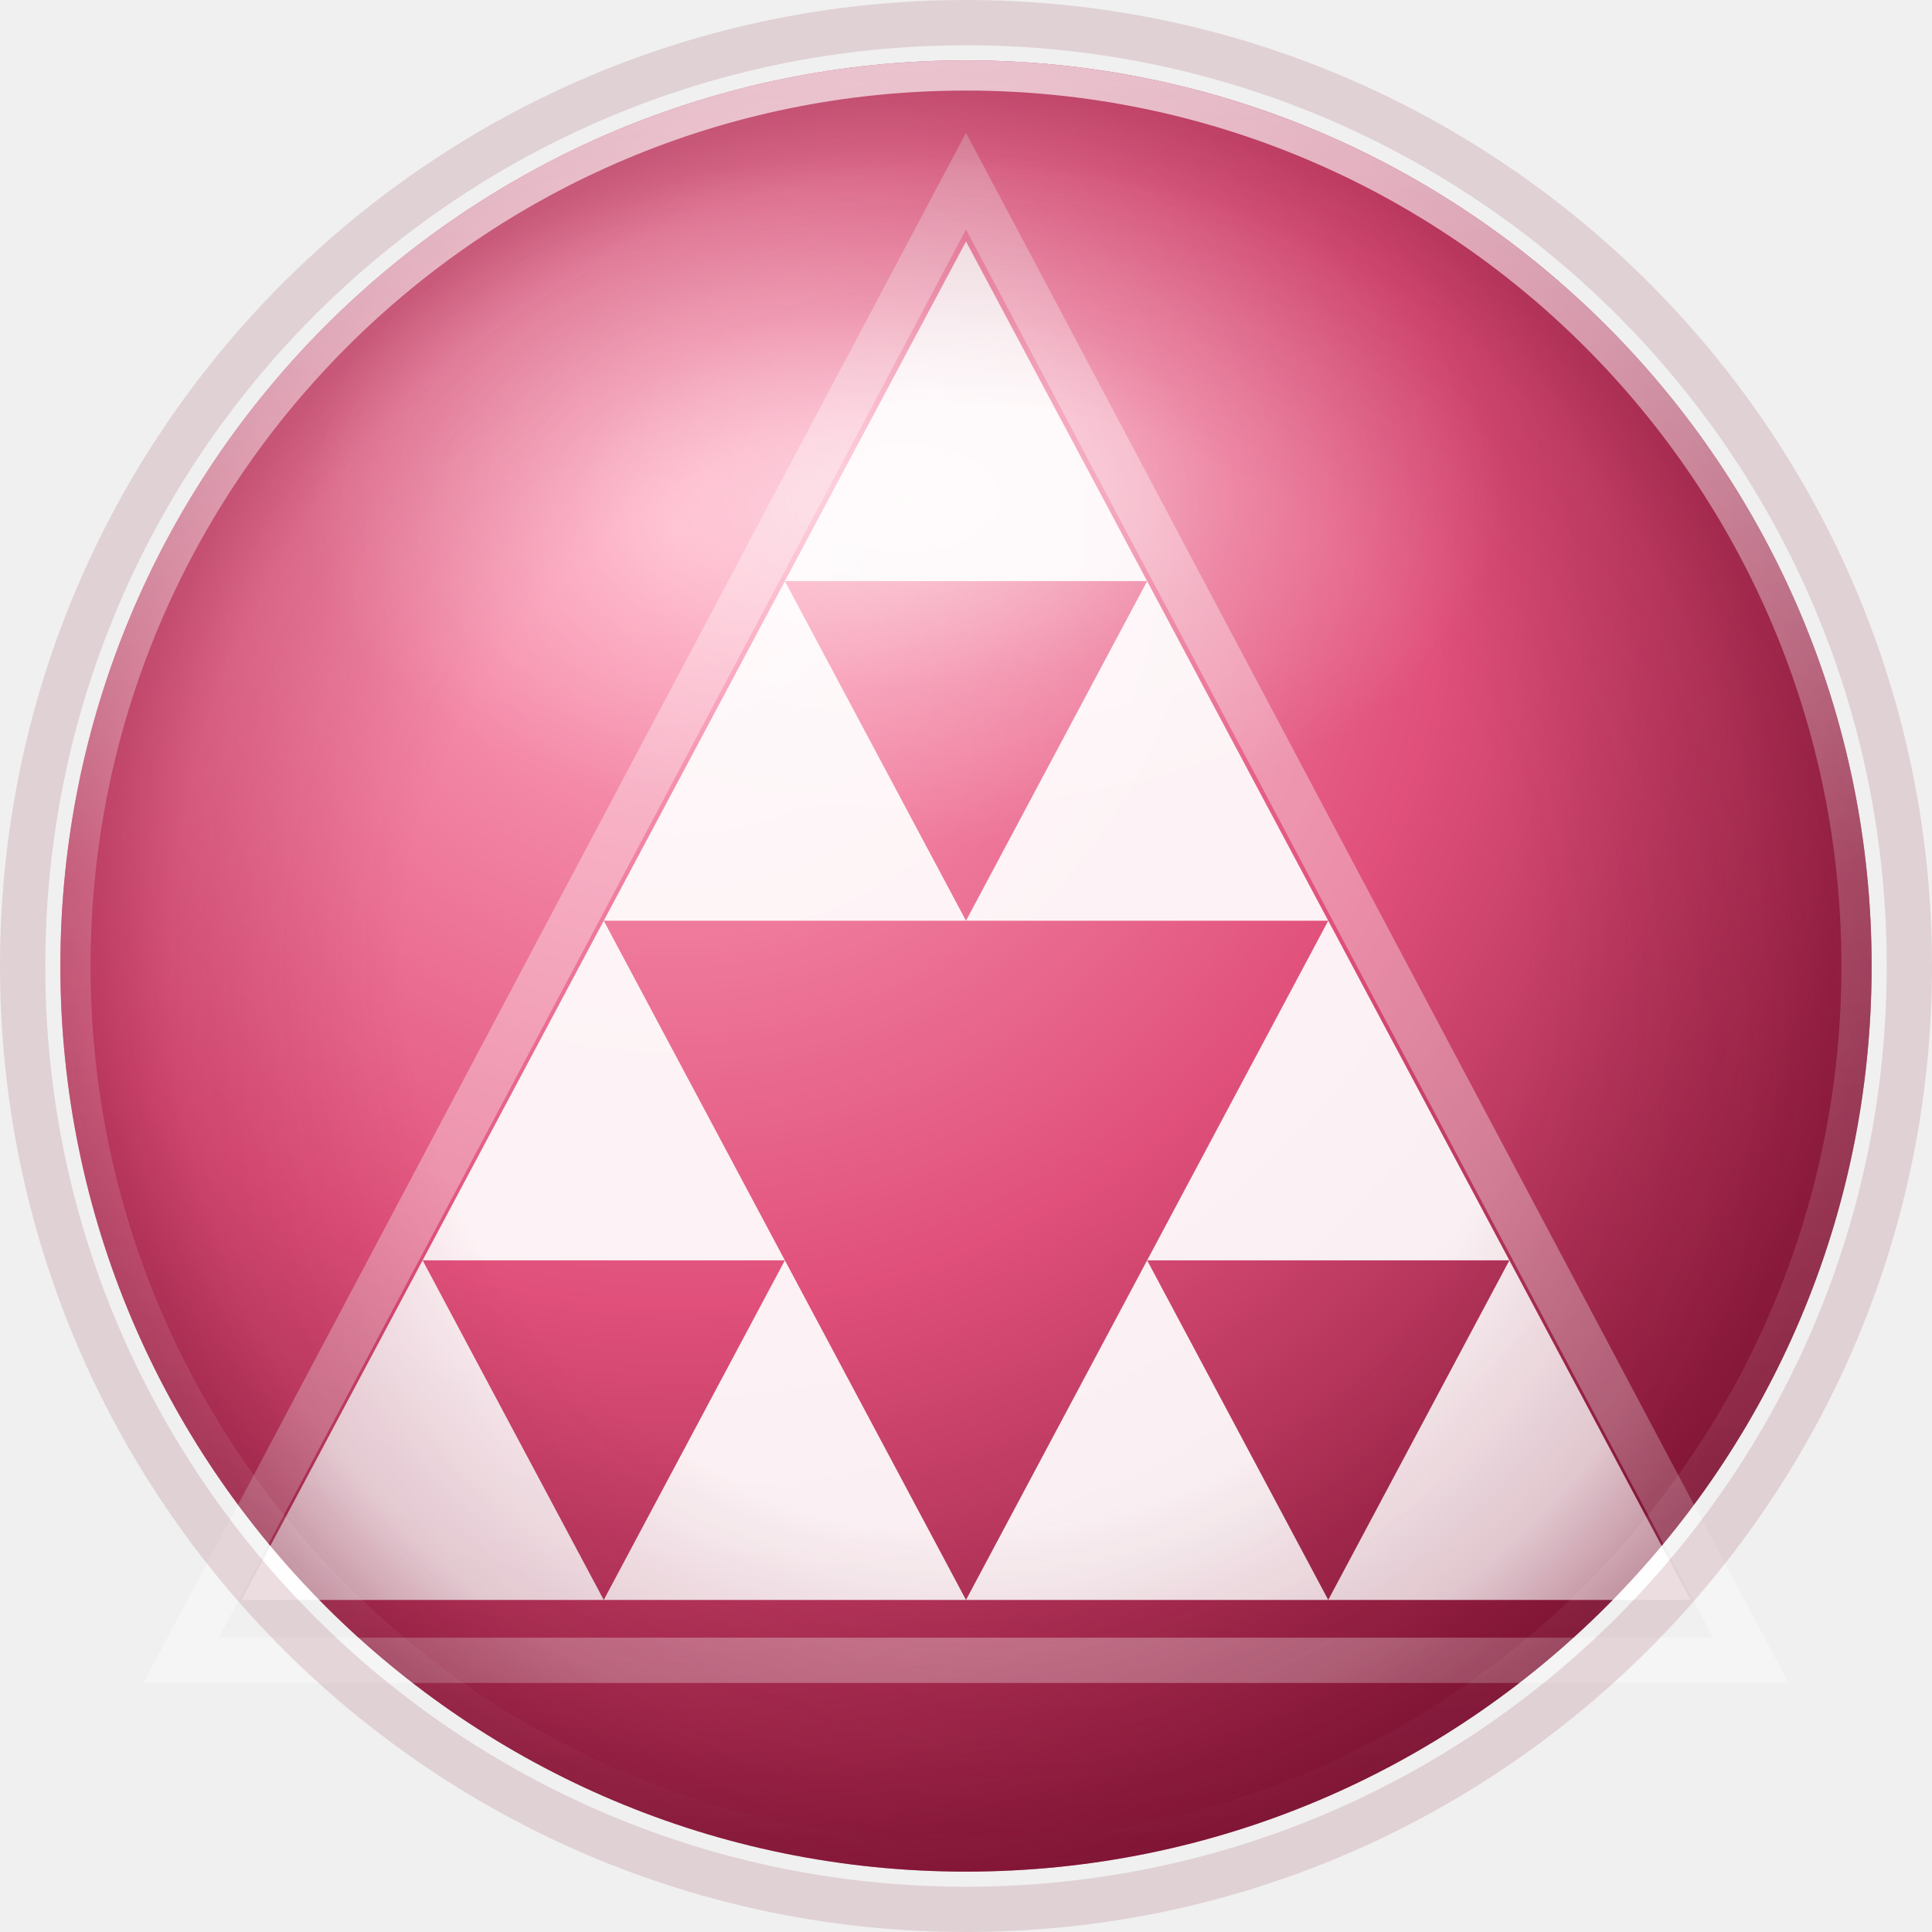
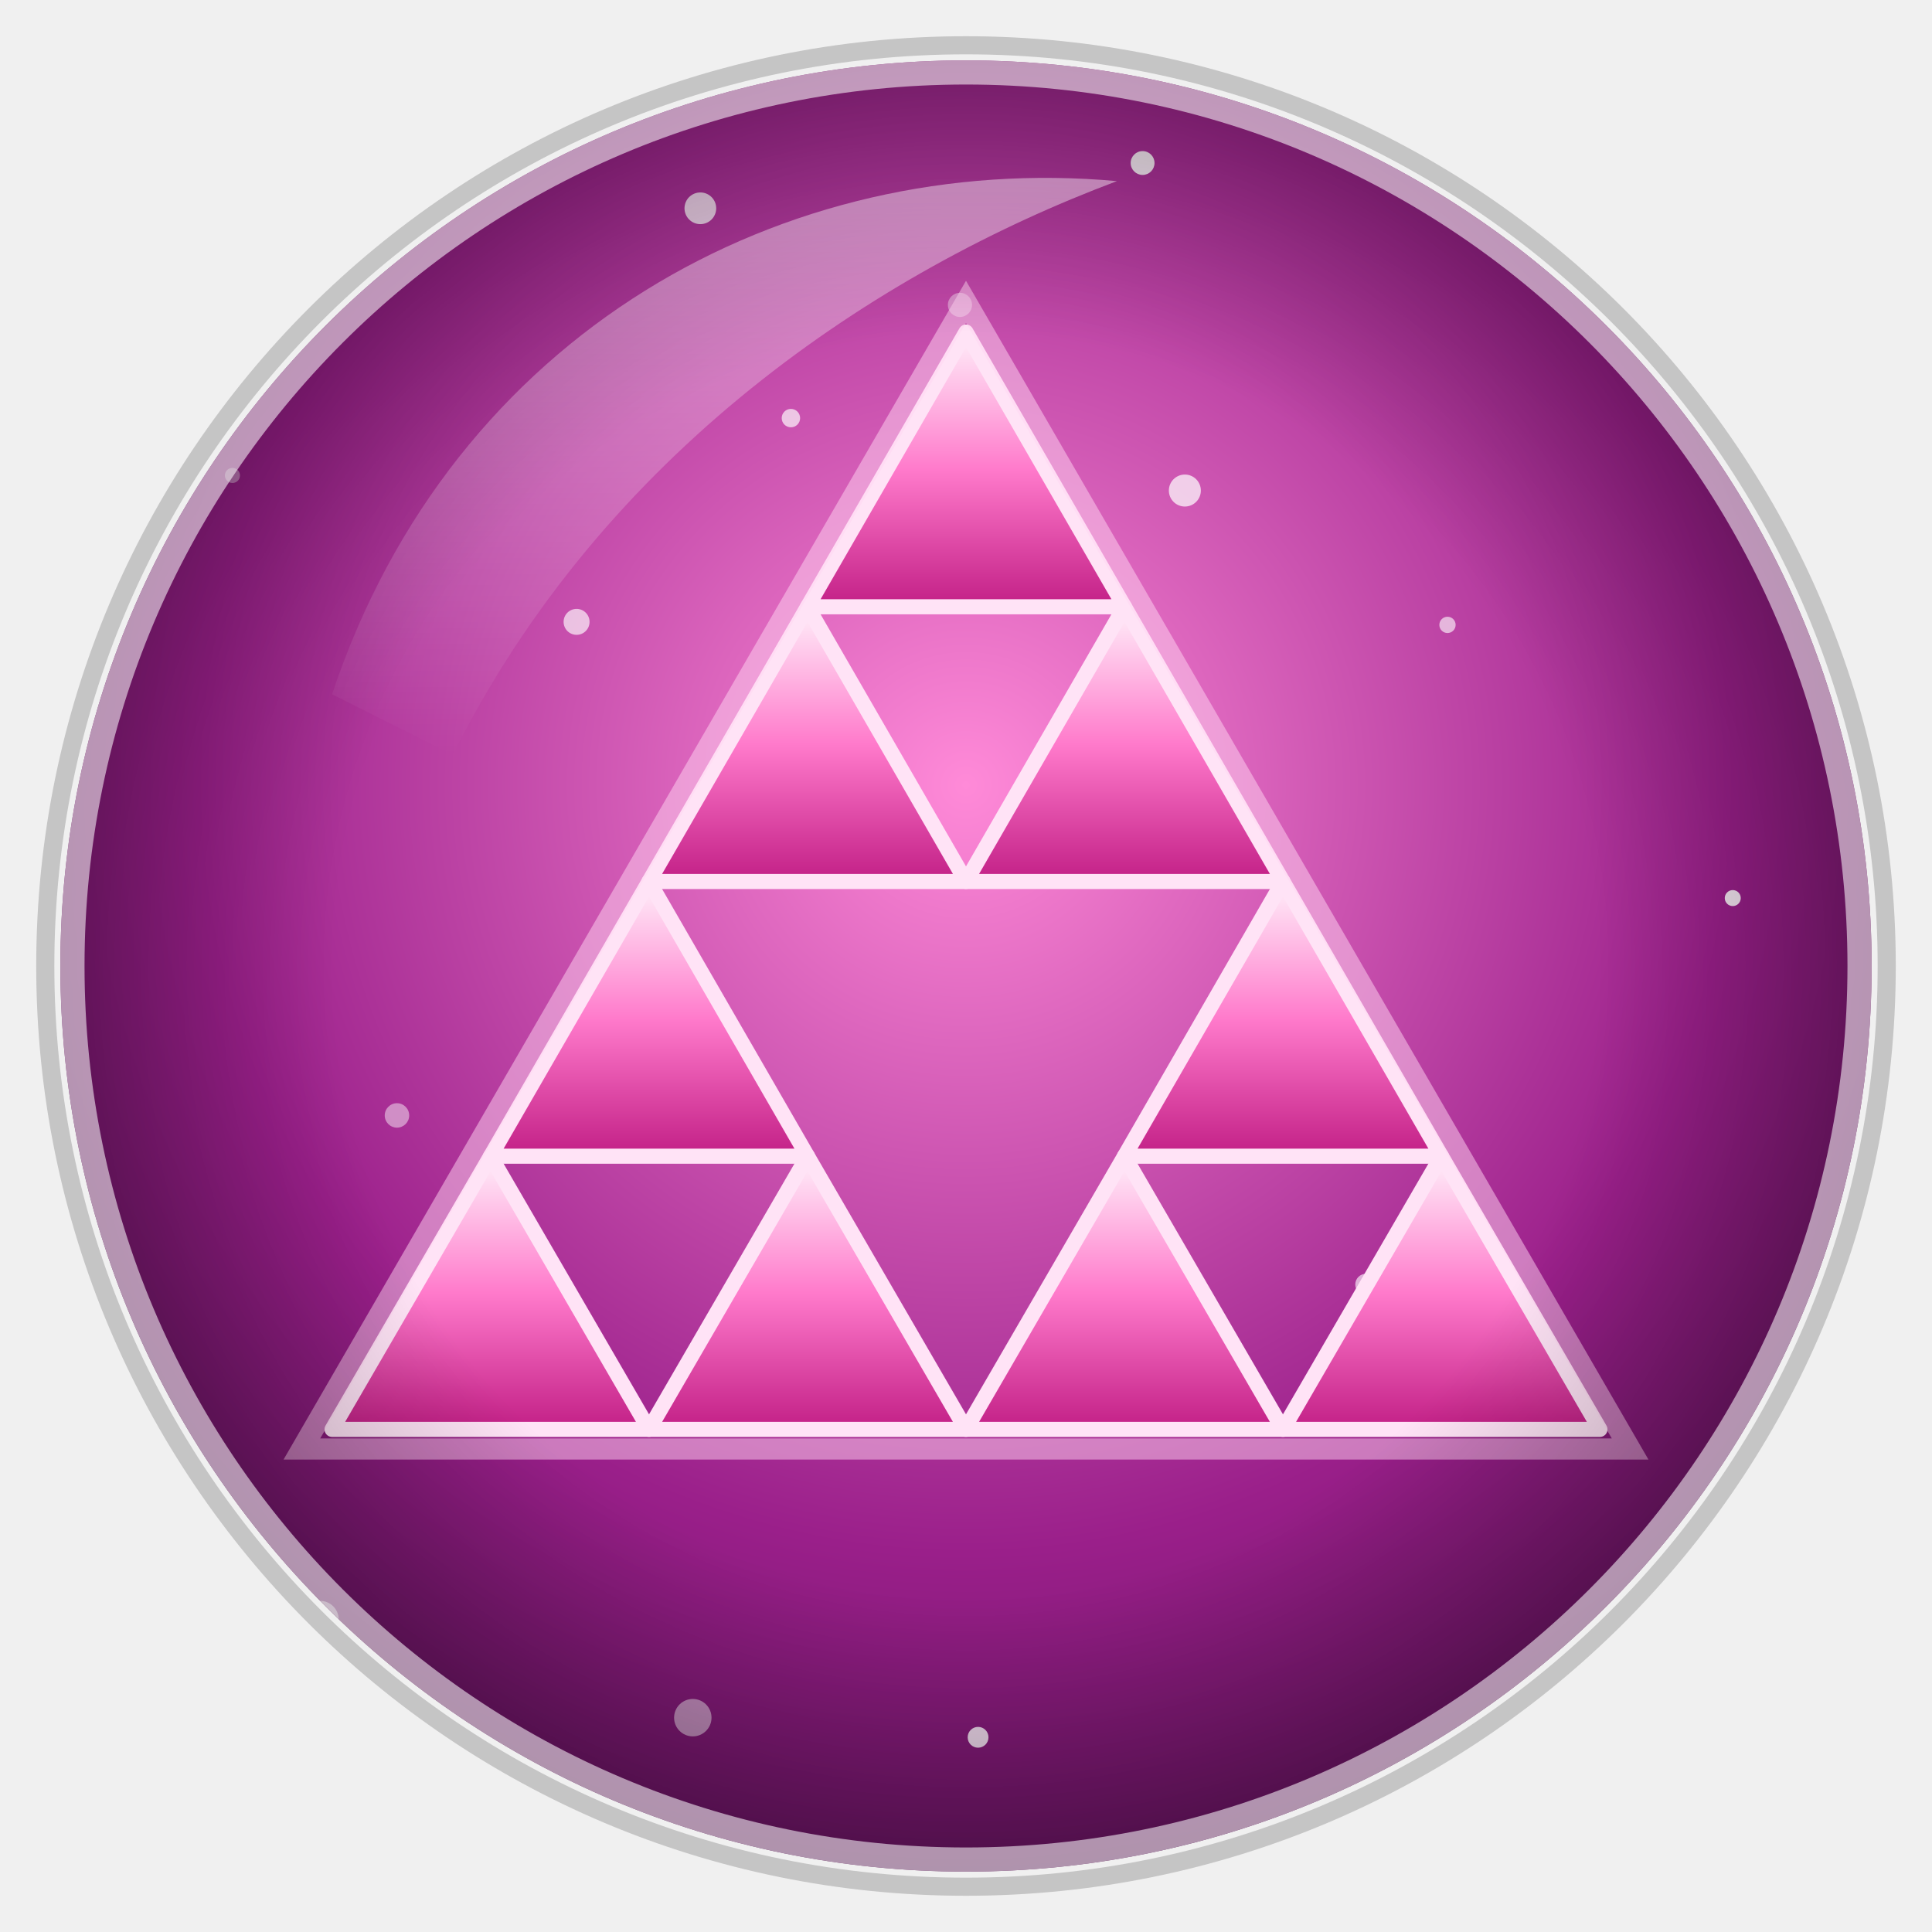
- <svg xmlns="http://www.w3.org/2000/svg" width="128" height="128" viewBox="0 0 128 128" fill="none">
+ <svg xmlns="http://www.w3.org/2000/svg" viewBox="0 0 128 128" fill="none">
  <defs>
-     <radialGradient id="afractalb" cx="34%" cy="26%" r="82%">
-       <stop offset="0" stop-color="#FFA8C0" stop-opacity="1" />
-       <stop offset="0.52" stop-color="#E0507A" stop-opacity="1" />
-       <stop offset="1" stop-color="#7A1030" stop-opacity="1" />
+     <radialGradient id="frbg" cx=".5" cy=".4" r=".85">
+       <stop offset="0" stop-color="#FF8AD8" />
+       <stop offset=".5" stop-color="#9A1F8A" />
+       <stop offset="1" stop-color="#2A0630" />
    </radialGradient>
-     <radialGradient id="afractals" cx="50%" cy="50%" r="50%">
-       <stop offset="0.62" stop-color="#7A1030" stop-opacity="0" />
-       <stop offset="0.88" stop-color="#7A1030" stop-opacity="0.18" />
-       <stop offset="1" stop-color="#7A1030" stop-opacity="0.42" />
+     <linearGradient id="frtri" x1="0" y1="0" x2="0" y2="1">
+       <stop offset="0" stop-color="#FFF0FA" />
+       <stop offset="0.5" stop-color="#FF7ACB" />
+       <stop offset="1" stop-color="#C21F86" />
+     </linearGradient>
+     <clipPath id="frclip">
+       <circle cx="64" cy="64" r="60" />
+     </clipPath>
+     <linearGradient id="frgloss" x1="0" y1="0" x2="0" y2="1">
+       <stop offset="0" stop-color="#fff" stop-opacity=".42" />
+       <stop offset="1" stop-color="#fff" stop-opacity="0" />
+     </linearGradient>
+     <radialGradient id="frvig" cx=".5" cy=".5" r=".5">
+       <stop offset=".7" stop-color="#000" stop-opacity="0" />
+       <stop offset="1" stop-color="#000" stop-opacity=".28" />
    </radialGradient>
-     <radialGradient id="afractalg" cx="50%" cy="50%" r="50%">
-       <stop offset="0" stop-color="#FFFFFF" stop-opacity="0.62" />
-       <stop offset="0.55" stop-color="#FFFFFF" stop-opacity="0.2" />
-       <stop offset="1" stop-color="#FFFFFF" stop-opacity="0" />
-     </radialGradient>
-     <linearGradient id="afractalr" x1="0%" y1="0%" x2="0%" y2="100%">
-       <stop offset="0" stop-color="#FFFFFF" stop-opacity="0.9" />
-       <stop offset="0.45" stop-color="#FFFFFF" stop-opacity="0.25" />
-       <stop offset="1" stop-color="#FFFFFF" stop-opacity="0" />
-     </linearGradient>
  </defs>
-   <circle cx="64" cy="64" r="60" fill="url(#afractalb)" />
-   <g>
-     <polygon points="64,12 12,110 116,110" fill="none" stroke="#FFFFFF" stroke-opacity=".35" stroke-width="3" />
-     <polygon class="frc-tri" style="--i:0" points="64.0,16.0 52.0,38.5 76.0,38.5" fill="#FFFFFF" fill-opacity=".92" />
-     <polygon class="frc-tri" style="--i:1" points="52.0,38.5 40.0,61.0 64.0,61.0" fill="#FFFFFF" fill-opacity=".92" />
-     <polygon class="frc-tri" style="--i:2" points="76.0,38.5 64.0,61.0 88.0,61.0" fill="#FFFFFF" fill-opacity=".92" />
-     <polygon class="frc-tri" style="--i:3" points="40.0,61.0 28.0,83.5 52.0,83.5" fill="#FFFFFF" fill-opacity=".92" />
-     <polygon class="frc-tri" style="--i:4" points="28.0,83.5 16.0,106.0 40.0,106.0" fill="#FFFFFF" fill-opacity=".92" />
-     <polygon class="frc-tri" style="--i:5" points="52.0,83.5 40.0,106.0 64.0,106.0" fill="#FFFFFF" fill-opacity=".92" />
-     <polygon class="frc-tri" style="--i:6" points="88.0,61.0 76.0,83.5 100.0,83.5" fill="#FFFFFF" fill-opacity=".92" />
-     <polygon class="frc-tri" style="--i:7" points="76.0,83.5 64.0,106.0 88.0,106.0" fill="#FFFFFF" fill-opacity=".92" />
-     <polygon class="frc-tri" style="--i:8" points="100.0,83.5 88.0,106.0 112.0,106.0" fill="#FFFFFF" fill-opacity=".92" />
+   <circle cx="64" cy="64" r="60" fill="url(#frbg)" />
+   <g clip-path="url(#frclip)">
+     <circle cx="75.7" cy="10.8" r="0.79" fill="#fff" opacity="0.89" />
+     <circle cx="45.9" cy="113.8" r="1.24" fill="#fff" opacity="0.48" />
+     <circle cx="64.8" cy="115.1" r="0.69" fill="#fff" opacity="0.80" />
+     <circle cx="15.4" cy="31.5" r="0.50" fill="#fff" opacity="0.39" />
+     <circle cx="95.9" cy="41.4" r="0.54" fill="#fff" opacity="0.61" />
+     <circle cx="50.4" cy="52.7" r="1.28" fill="#fff" opacity="0.75" />
+     <circle cx="90.5" cy="85.1" r="0.71" fill="#fff" opacity="0.62" />
+     <circle cx="38.2" cy="41.2" r="0.86" fill="#fff" opacity="0.65" />
+     <circle cx="26.3" cy="73.9" r="0.81" fill="#fff" opacity="0.46" />
+     <circle cx="52.4" cy="27.7" r="0.61" fill="#fff" opacity="0.67" />
+     <circle cx="78.5" cy="32.5" r="1.06" fill="#fff" opacity="0.71" />
+     <circle cx="56.0" cy="53.5" r="1.05" fill="#fff" opacity="0.73" />
+     <circle cx="114.8" cy="59.5" r="0.53" fill="#fff" opacity="0.88" />
+     <circle cx="21.2" cy="107.3" r="1.24" fill="#fff" opacity="0.53" />
+     <circle cx="46.4" cy="13.8" r="1.05" fill="#fff" opacity="0.76" />
+     <circle cx="63.6" cy="20.2" r="0.80" fill="#fff" opacity="0.38" />
+     <path class="frc-tri" style="--i:0" d="M64.0 22.0 L74.5 40.2 L53.5 40.2 Z" fill="url(#frtri)" stroke="#FFE3F6" stroke-width="1" stroke-linejoin="round" />
+     <path class="frc-tri" style="--i:1" d="M74.5 40.2 L85.0 58.4 L64.0 58.4 Z" fill="url(#frtri)" stroke="#FFE3F6" stroke-width="1" stroke-linejoin="round" />
+     <path class="frc-tri" style="--i:2" d="M53.5 40.2 L64.0 58.4 L43.0 58.4 Z" fill="url(#frtri)" stroke="#FFE3F6" stroke-width="1" stroke-linejoin="round" />
+     <path class="frc-tri" style="--i:3" d="M85.0 58.4 L95.5 76.6 L74.5 76.6 Z" fill="url(#frtri)" stroke="#FFE3F6" stroke-width="1" stroke-linejoin="round" />
+     <path class="frc-tri" style="--i:4" d="M95.5 76.6 L106.0 94.7 L85.0 94.7 Z" fill="url(#frtri)" stroke="#FFE3F6" stroke-width="1" stroke-linejoin="round" />
+     <path class="frc-tri" style="--i:5" d="M74.5 76.6 L85.0 94.7 L64.0 94.7 Z" fill="url(#frtri)" stroke="#FFE3F6" stroke-width="1" stroke-linejoin="round" />
+     <path class="frc-tri" style="--i:6" d="M43.0 58.4 L53.5 76.6 L32.5 76.6 Z" fill="url(#frtri)" stroke="#FFE3F6" stroke-width="1" stroke-linejoin="round" />
+     <path class="frc-tri" style="--i:7" d="M53.5 76.6 L64.0 94.7 L43.0 94.7 Z" fill="url(#frtri)" stroke="#FFE3F6" stroke-width="1" stroke-linejoin="round" />
+     <path class="frc-tri" style="--i:8" d="M32.5 76.6 L43.0 94.7 L22.0 94.7 Z" fill="url(#frtri)" stroke="#FFE3F6" stroke-width="1" stroke-linejoin="round" />
+     <path d="M64.0 20.0 L108.0 96.0 L20.0 96.0 Z" fill="none" stroke="#FFD6F2" stroke-opacity=".5" stroke-width="1.4" />
+     <circle cx="64" cy="64" r="60" fill="url(#frvig)" />
  </g>
-   <circle cx="64" cy="64" r="60" fill="url(#afractals)" />
-   <ellipse cx="60" cy="33" rx="40" ry="23" fill="url(#afractalg)" />
-   <circle cx="64" cy="64" r="59" stroke="url(#afractalr)" stroke-width="2" opacity="0.75" />
-   <circle cx="64" cy="64" r="62.5" stroke="#7A1030" stroke-opacity="0.14" stroke-width="3" />
+   <path d="M22 46 C30 22 52 10 74 12 C58 18 40 30 30 50 Z" fill="url(#frgloss)" />
+   <circle cx="64" cy="64" r="59.2" fill="none" stroke="#fff" stroke-opacity=".55" stroke-width="1.6" />
+   <circle cx="64" cy="64" r="61" fill="none" stroke="#000" stroke-opacity=".18" stroke-width="1.2" />
</svg>
